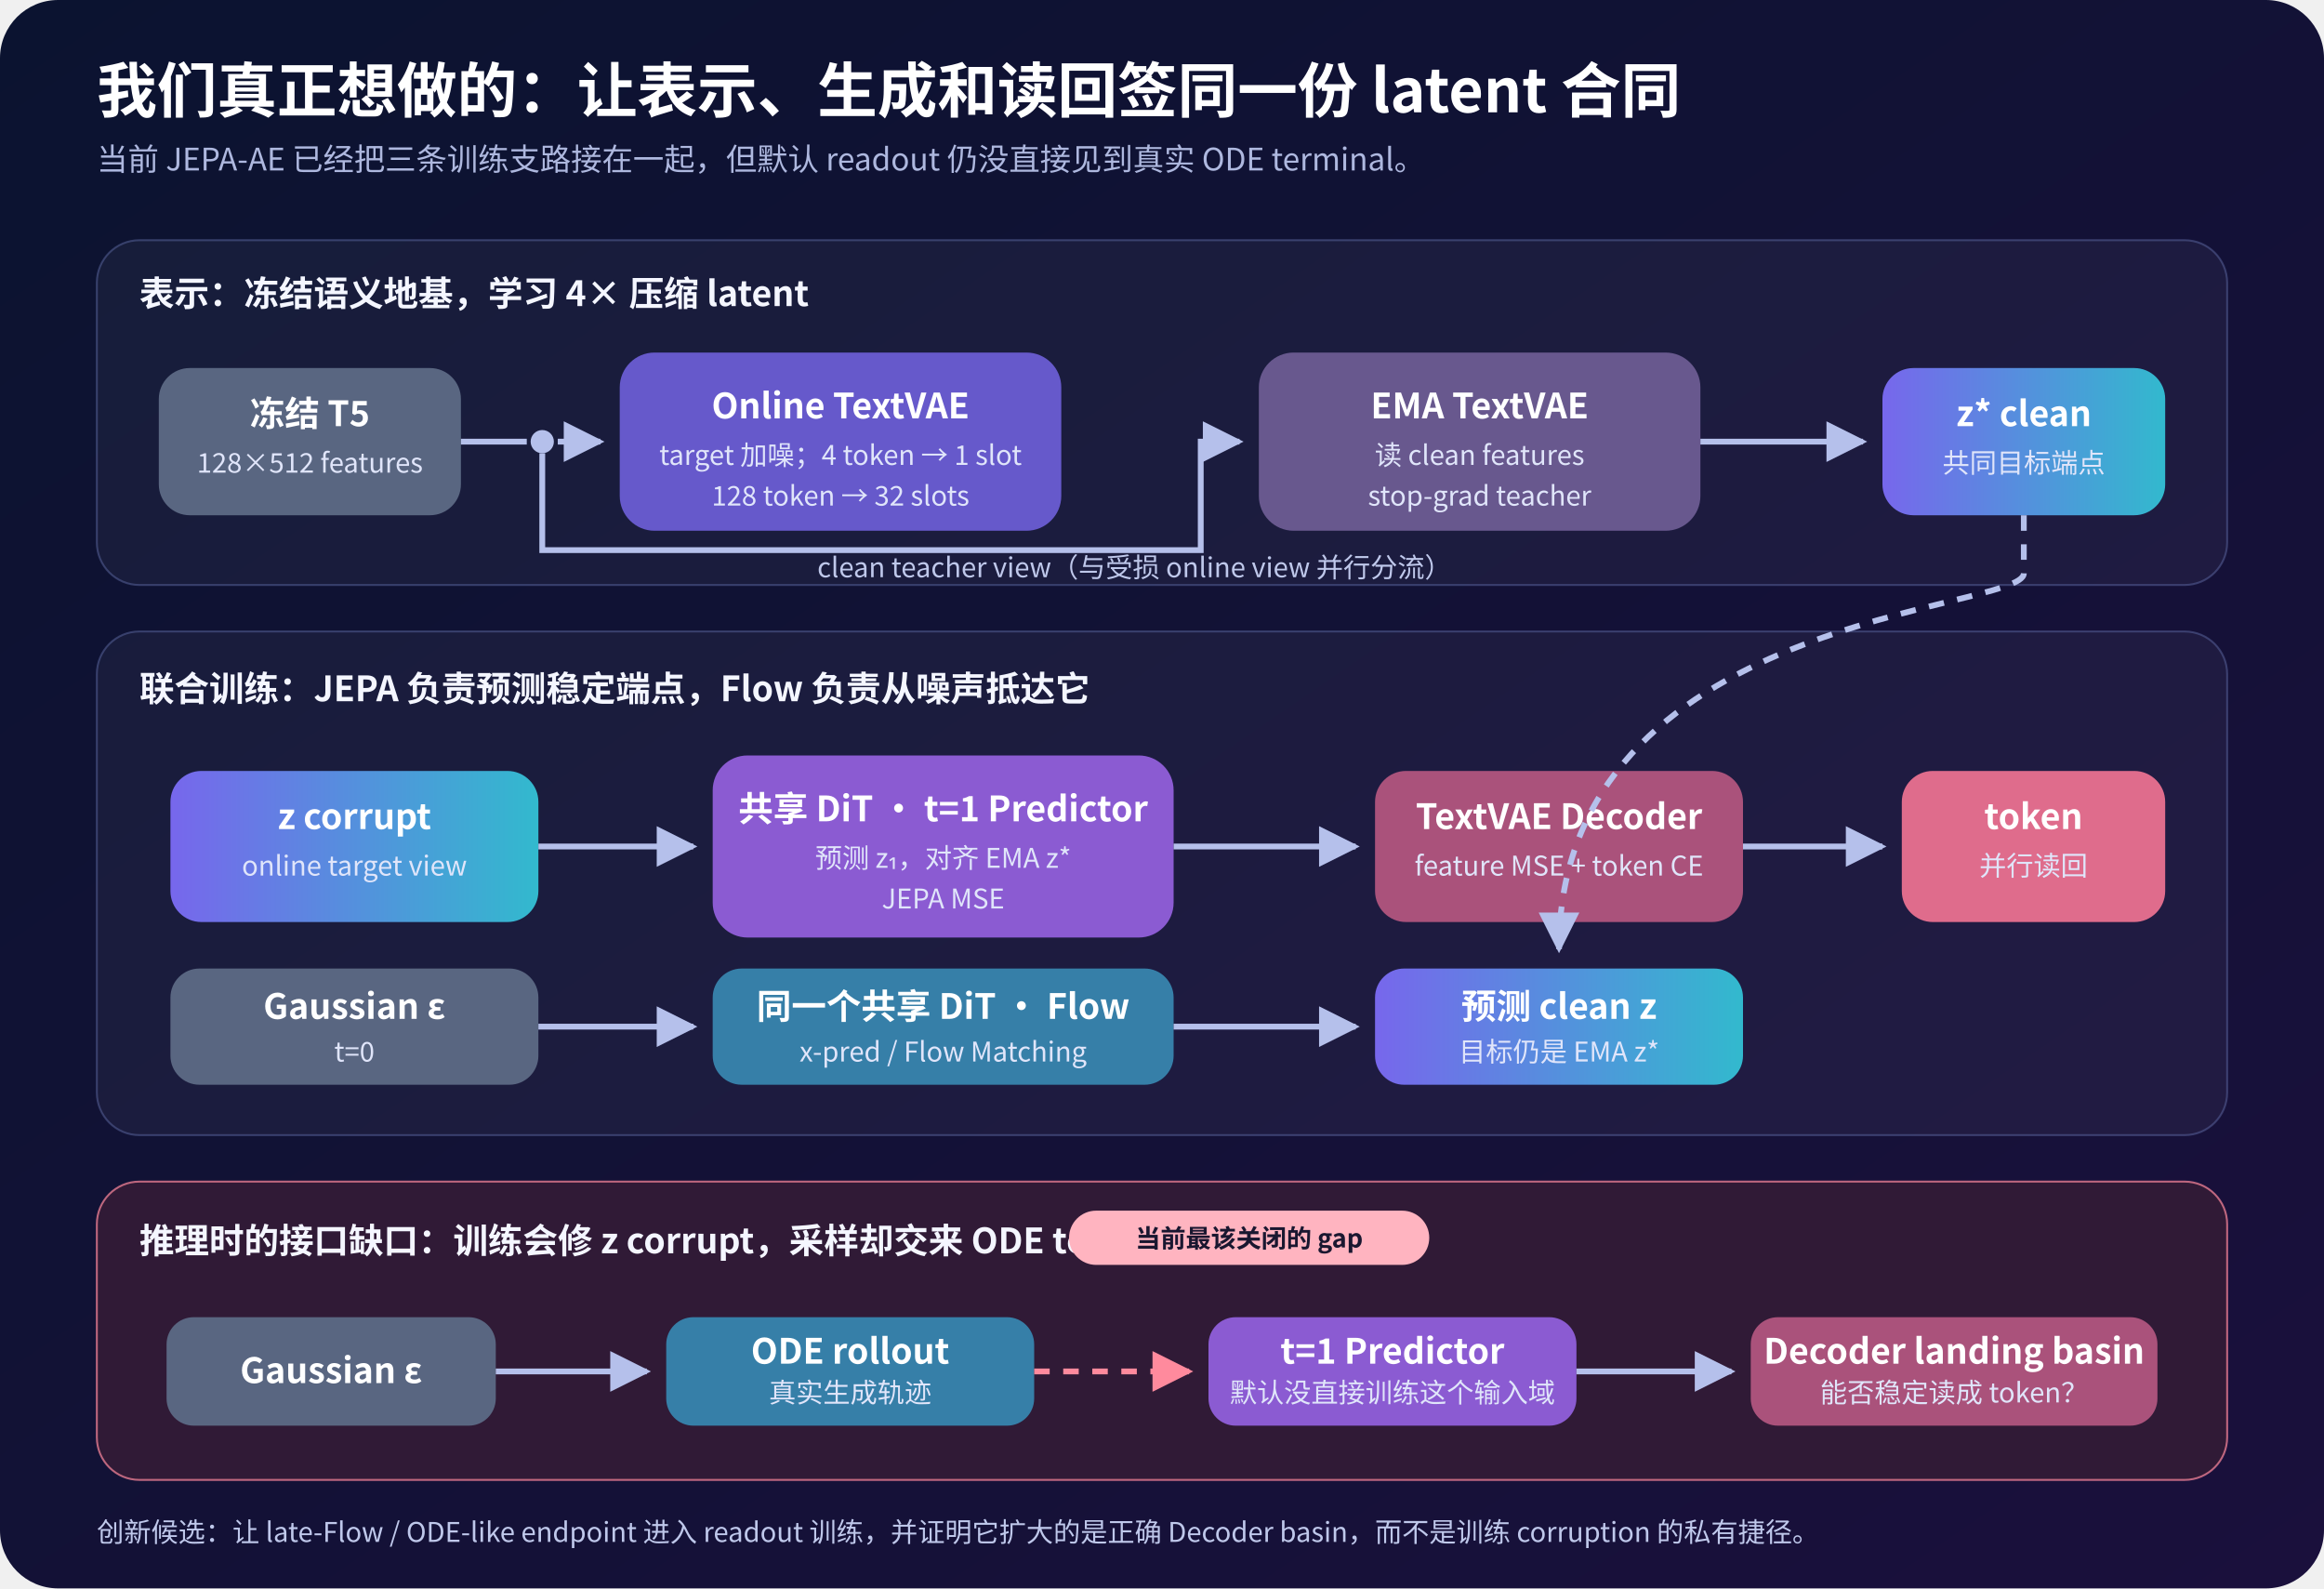
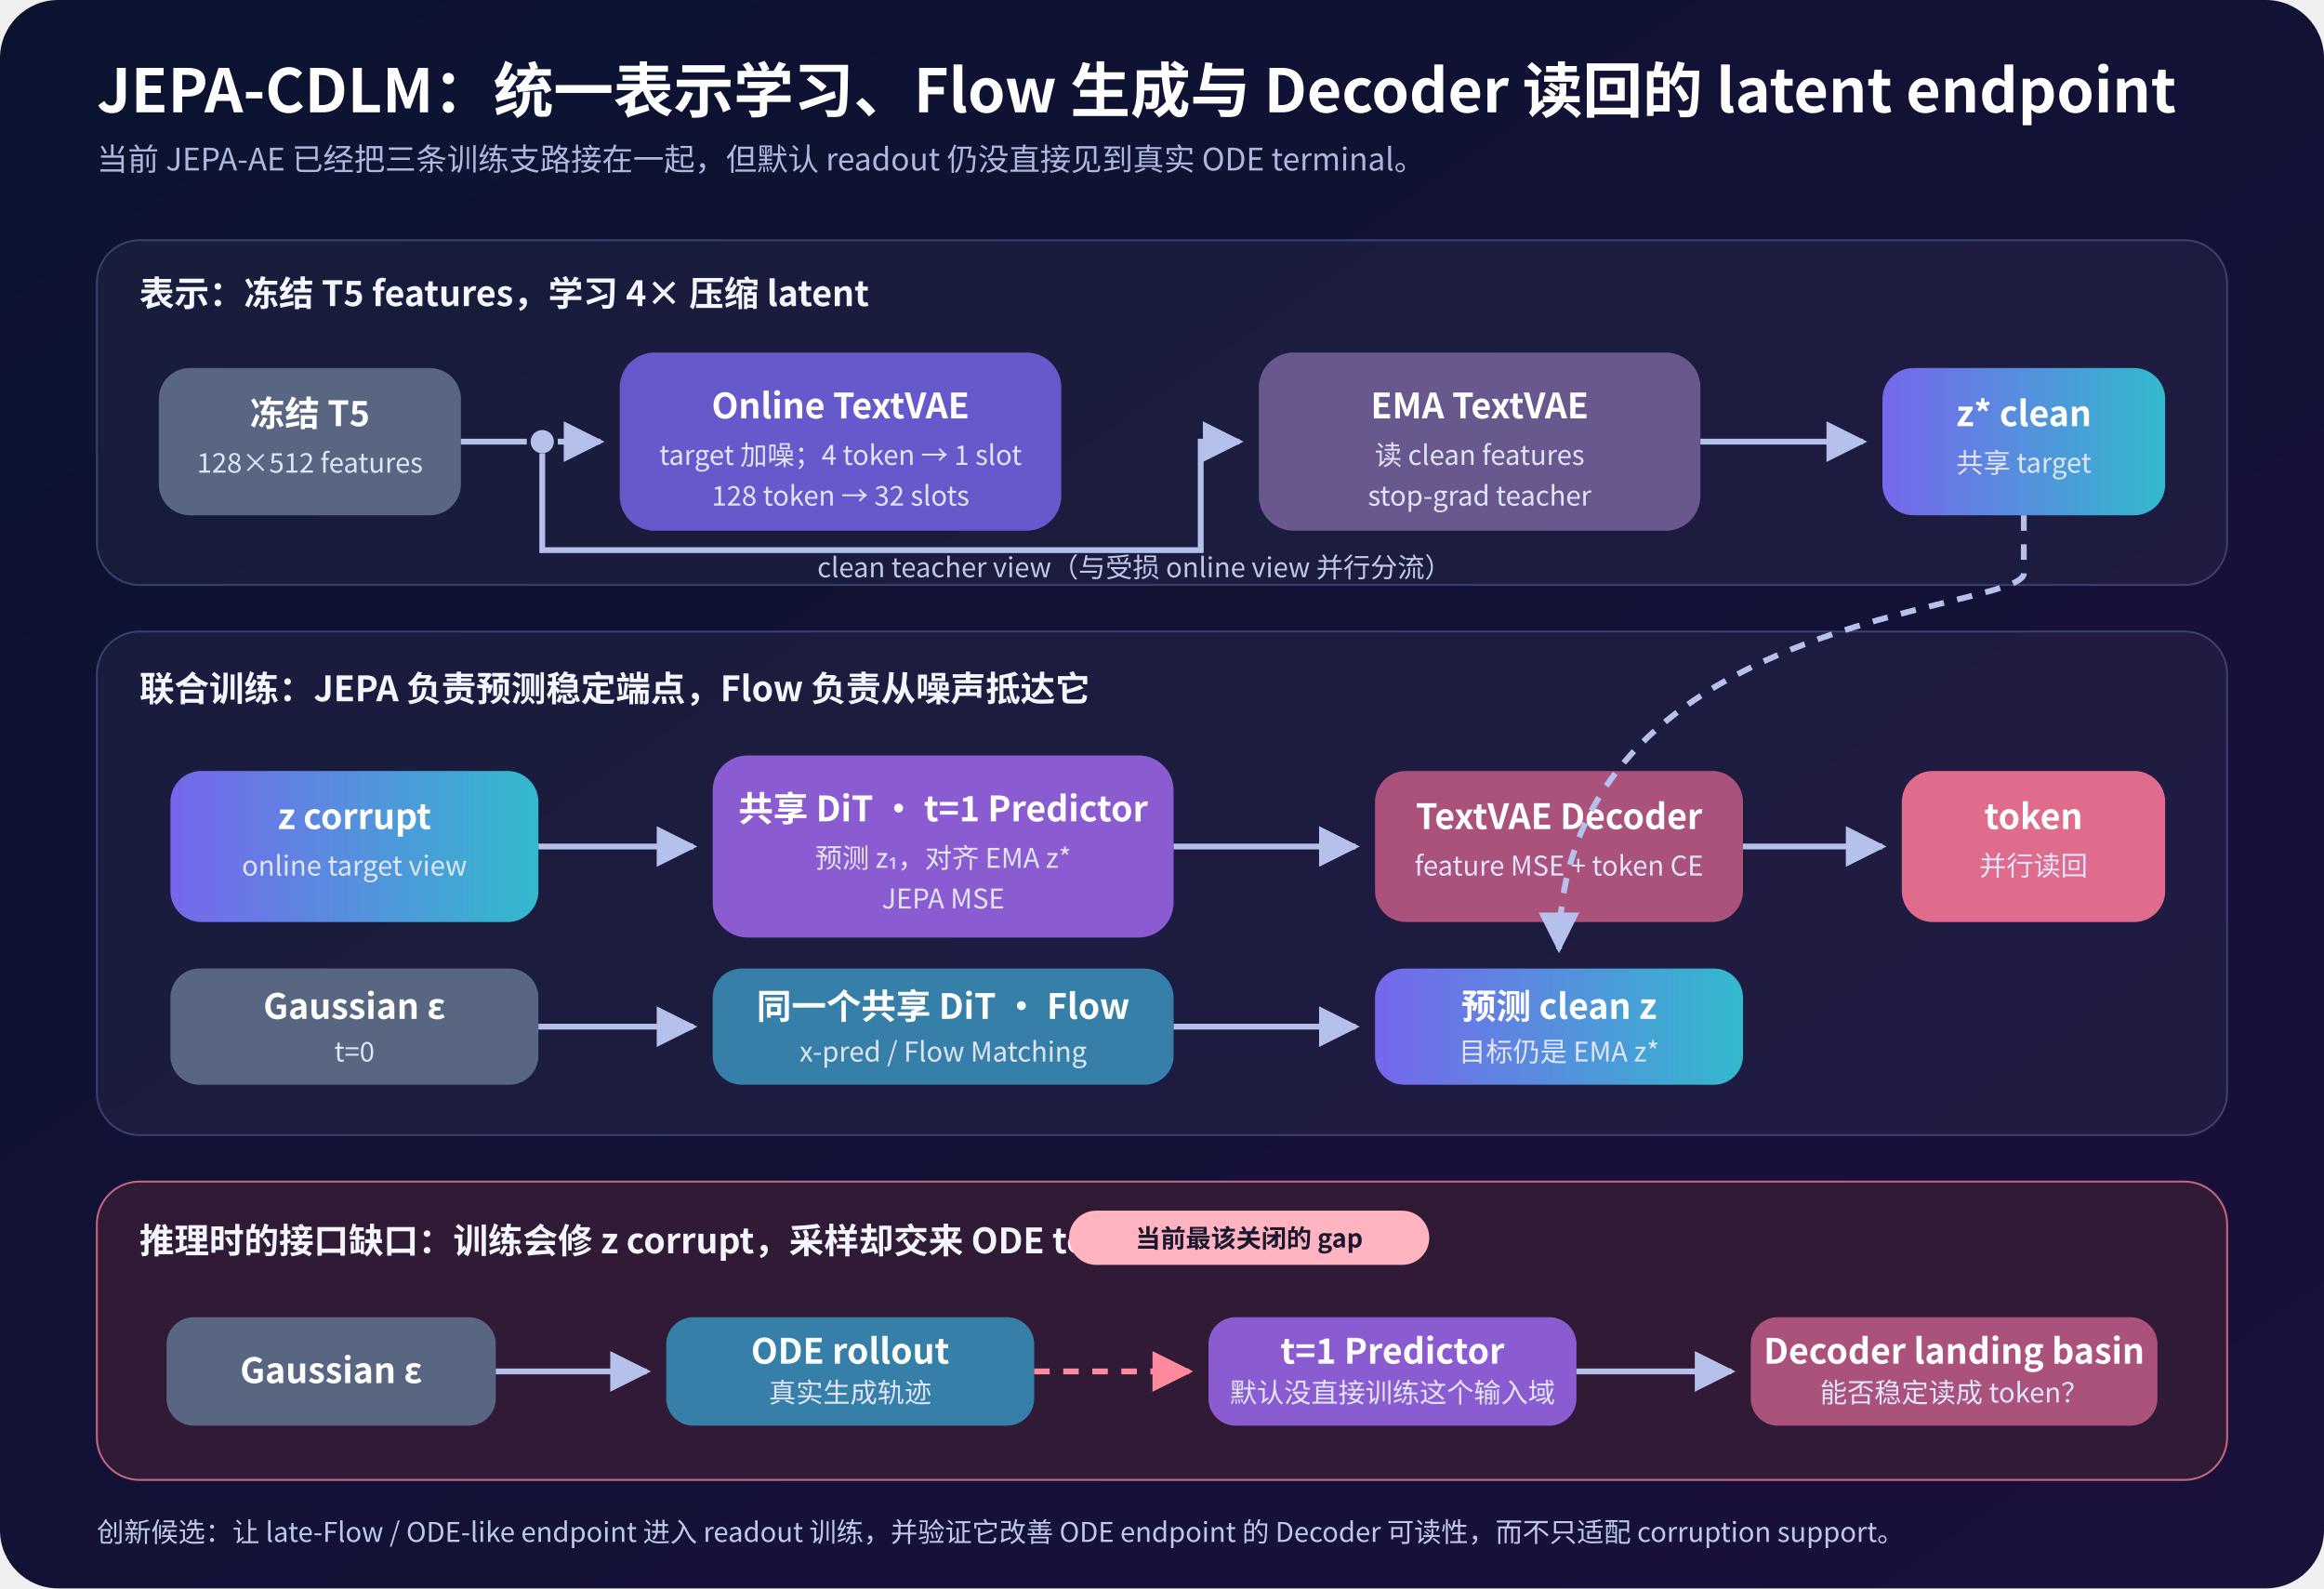
<svg xmlns="http://www.w3.org/2000/svg" viewBox="0 0 1200 820" role="img" aria-labelledby="title desc">
  <defs>
    <linearGradient id="bg" x1="0" y1="0" x2="1" y2="1">
      <stop stop-color="#0b1330" />
      <stop offset="1" stop-color="#1a103c" />
    </linearGradient>
    <linearGradient id="z" x1="0" y1="0" x2="1" y2="0">
      <stop stop-color="#7767ec" />
      <stop offset="1" stop-color="#32b9ce" />
    </linearGradient>
    <marker id="arr" viewBox="0 0 10 10" refX="9" refY="5" markerWidth="7" markerHeight="7" orient="auto">
      <path d="M0 0L10 5L0 10z" fill="#b5c0eb" />
    </marker>
    <marker id="warn" viewBox="0 0 10 10" refX="9" refY="5" markerWidth="7" markerHeight="7" orient="auto">
      <path d="M0 0L10 5L0 10z" fill="#ff8a9d" />
    </marker>
    <style>
      .cn{font-family:"PingFang SC","Noto Sans CJK SC","Microsoft YaHei",sans-serif}.title{font-size:31px;font-weight:700;fill:#fff}.sub{font-size:16px;fill:#aeb8df}.lane{font-size:18px;font-weight:700;fill:#f4f6ff}.bt{font-size:18px;font-weight:700;fill:#fff}.bs{font-size:14px;fill:#e0e5fa}.note{font-size:14px;fill:#bfc8eb}.tag{font-size:13px;font-weight:700;fill:#1a1730}.arrow{stroke:#b5c0eb;stroke-width:3;fill:none;marker-end:url(#arr)}.dashed{stroke-dasharray:8 7}.danger{stroke:#ff8a9d;stroke-width:3;fill:none;stroke-dasharray:8 7;marker-end:url(#warn)}
    </style>
  </defs>
  <rect width="1200" height="820" rx="30" fill="url(#bg)" />
-   <text x="50" y="58" class="cn title">我们真正想做的：让表示、生成和读回签同一份 latent 合同</text>
+   <text x="50" y="58" class="cn title">JEPA-CDLM：统一表示学习、Flow 生成与 Decoder 读回的 latent endpoint</text>
  <text x="50" y="88" class="cn sub">当前 JEPA-AE 已经把三条训练支路接在一起，但默认 readout 仍没直接见到真实 ODE terminal。</text>
  <rect x="50" y="124" width="1100" height="178" rx="22" fill="#fff" fill-opacity=".045" stroke="#6573ad" stroke-opacity=".45" />
-   <text x="72" y="158" class="cn lane">表示：冻结语义地基，学习 4× 压缩 latent</text>
+   <text x="72" y="158" class="cn lane">表示：冻结 T5 features，学习 4× 压缩 latent</text>
  <rect x="82" y="190" width="156" height="76" rx="16" fill="#596681" />
  <text x="160" y="220" text-anchor="middle" class="cn bt">冻结 T5</text>
  <text x="160" y="244" text-anchor="middle" class="cn bs">128×512 features</text>
  <rect x="320" y="182" width="228" height="92" rx="18" fill="#6659cb" />
  <text x="434" y="216" text-anchor="middle" class="cn bt">Online TextVAE</text>
  <text x="434" y="240" text-anchor="middle" class="cn bs">target 加噪；4 token → 1 slot</text>
  <text x="434" y="261" text-anchor="middle" class="cn bs">128 token → 32 slots</text>
  <rect x="650" y="182" width="228" height="92" rx="18" fill="#68588e" />
  <text x="764" y="216" text-anchor="middle" class="cn bt">EMA TextVAE</text>
  <text x="764" y="240" text-anchor="middle" class="cn bs">读 clean features</text>
  <text x="764" y="261" text-anchor="middle" class="cn bs">stop-grad teacher</text>
  <rect x="972" y="190" width="146" height="76" rx="16" fill="url(#z)" />
  <text x="1045" y="220" text-anchor="middle" class="cn bt">z* clean</text>
-   <text x="1045" y="244" text-anchor="middle" class="cn bs">共同目标端点</text>
+   <text x="1045" y="244" text-anchor="middle" class="cn bs">共享 target</text>
  <path d="M238 228H272" stroke="#b5c0eb" stroke-width="3" fill="none" />
  <circle cx="280" cy="228" r="6" fill="#b5c0eb" />
  <path d="M288 228H310" class="arrow" />
  <path d="M280 234V284H620V228H640" class="arrow" />
  <path d="M878 228H962" class="arrow" />
  <text x="422" y="298" class="cn note">clean teacher view（与受损 online view 并行分流）</text>
  <rect x="50" y="326" width="1100" height="260" rx="22" fill="#fff" fill-opacity=".045" stroke="#6573ad" stroke-opacity=".45" />
  <text x="72" y="362" class="cn lane">联合训练：JEPA 负责预测稳定端点，Flow 负责从噪声抵达它</text>
  <rect x="88" y="398" width="190" height="78" rx="16" fill="url(#z)" />
  <text x="183" y="428" text-anchor="middle" class="cn bt">z corrupt</text>
  <text x="183" y="452" text-anchor="middle" class="cn bs">online target view</text>
  <rect x="368" y="390" width="238" height="94" rx="18" fill="#8b5bd2" />
  <text x="487" y="424" text-anchor="middle" class="cn bt">共享 DiT · t=1 Predictor</text>
  <text x="487" y="448" text-anchor="middle" class="cn bs">预测 z₁，对齐 EMA z*</text>
  <text x="487" y="469" text-anchor="middle" class="cn bs">JEPA MSE</text>
  <rect x="710" y="398" width="190" height="78" rx="16" fill="#aa527b" />
  <text x="805" y="428" text-anchor="middle" class="cn bt">TextVAE Decoder</text>
  <text x="805" y="452" text-anchor="middle" class="cn bs">feature MSE + token CE</text>
  <rect x="982" y="398" width="136" height="78" rx="16" fill="#df6c8c" />
  <text x="1050" y="428" text-anchor="middle" class="cn bt">token</text>
  <text x="1050" y="452" text-anchor="middle" class="cn bs">并行读回</text>
  <path d="M278 437H358" class="arrow" />
  <path d="M606 437H700" class="arrow" />
  <path d="M900 437H972" class="arrow" />
  <rect x="88" y="500" width="190" height="60" rx="15" fill="#596681" />
  <text x="183" y="526" text-anchor="middle" class="cn bt">Gaussian ε</text>
  <text x="183" y="548" text-anchor="middle" class="cn bs">t=0</text>
  <rect x="368" y="500" width="238" height="60" rx="15" fill="#367fa8" />
  <text x="487" y="526" text-anchor="middle" class="cn bt">同一个共享 DiT · Flow</text>
  <text x="487" y="548" text-anchor="middle" class="cn bs">x-pred / Flow Matching</text>
  <rect x="710" y="500" width="190" height="60" rx="15" fill="url(#z)" />
  <text x="805" y="526" text-anchor="middle" class="cn bt">预测 clean z</text>
  <text x="805" y="548" text-anchor="middle" class="cn bs">目标仍是 EMA z*</text>
  <path d="M278 530H358" class="arrow" />
  <path d="M606 530H700" class="arrow" />
  <path d="M1045 266V296 C1045 316 805 316 805 490" class="arrow dashed" />
  <rect x="50" y="610" width="1100" height="154" rx="22" fill="#301a36" stroke="#ff8a9d" stroke-opacity=".7" />
  <text x="72" y="647" class="cn lane">推理时的接口缺口：训练会修 z corrupt，采样却交来 ODE terminal</text>
  <rect x="86" y="680" width="170" height="56" rx="14" fill="#596681" />
  <text x="171" y="714" text-anchor="middle" class="cn bt">Gaussian ε</text>
  <rect x="344" y="680" width="190" height="56" rx="14" fill="#367fa8" />
  <text x="439" y="704" text-anchor="middle" class="cn bt">ODE rollout</text>
  <text x="439" y="724" text-anchor="middle" class="cn bs">真实生成轨迹</text>
  <rect x="624" y="680" width="190" height="56" rx="14" fill="#8b5bd2" />
  <text x="719" y="704" text-anchor="middle" class="cn bt">t=1 Predictor</text>
  <text x="719" y="724" text-anchor="middle" class="cn bs">默认没直接训练这个输入域</text>
  <rect x="904" y="680" width="210" height="56" rx="14" fill="#aa527b" />
  <text x="1009" y="704" text-anchor="middle" class="cn bt">Decoder landing basin</text>
  <text x="1009" y="724" text-anchor="middle" class="cn bs">能否稳定读成 token？</text>
  <path d="M256 708H334" class="arrow" />
  <path d="M534 708H614" class="danger" />
  <path d="M814 708H894" class="arrow" />
  <rect x="552" y="625" width="186" height="28" rx="14" fill="#ffb4c0" />
  <text x="645" y="644" text-anchor="middle" class="cn tag">当前最该关闭的 gap</text>
-   <text x="50" y="796" class="cn note">创新候选：让 late-Flow / ODE-like endpoint 进入 readout 训练，并证明它扩大的是正确 Decoder basin，而不是训练 corruption 的私有捷径。</text>
+   <text x="50" y="796" class="cn note">创新候选：让 late-Flow / ODE-like endpoint 进入 readout 训练，并验证它改善 ODE endpoint 的 Decoder 可读性，而不只适配 corruption support。</text>
</svg>
